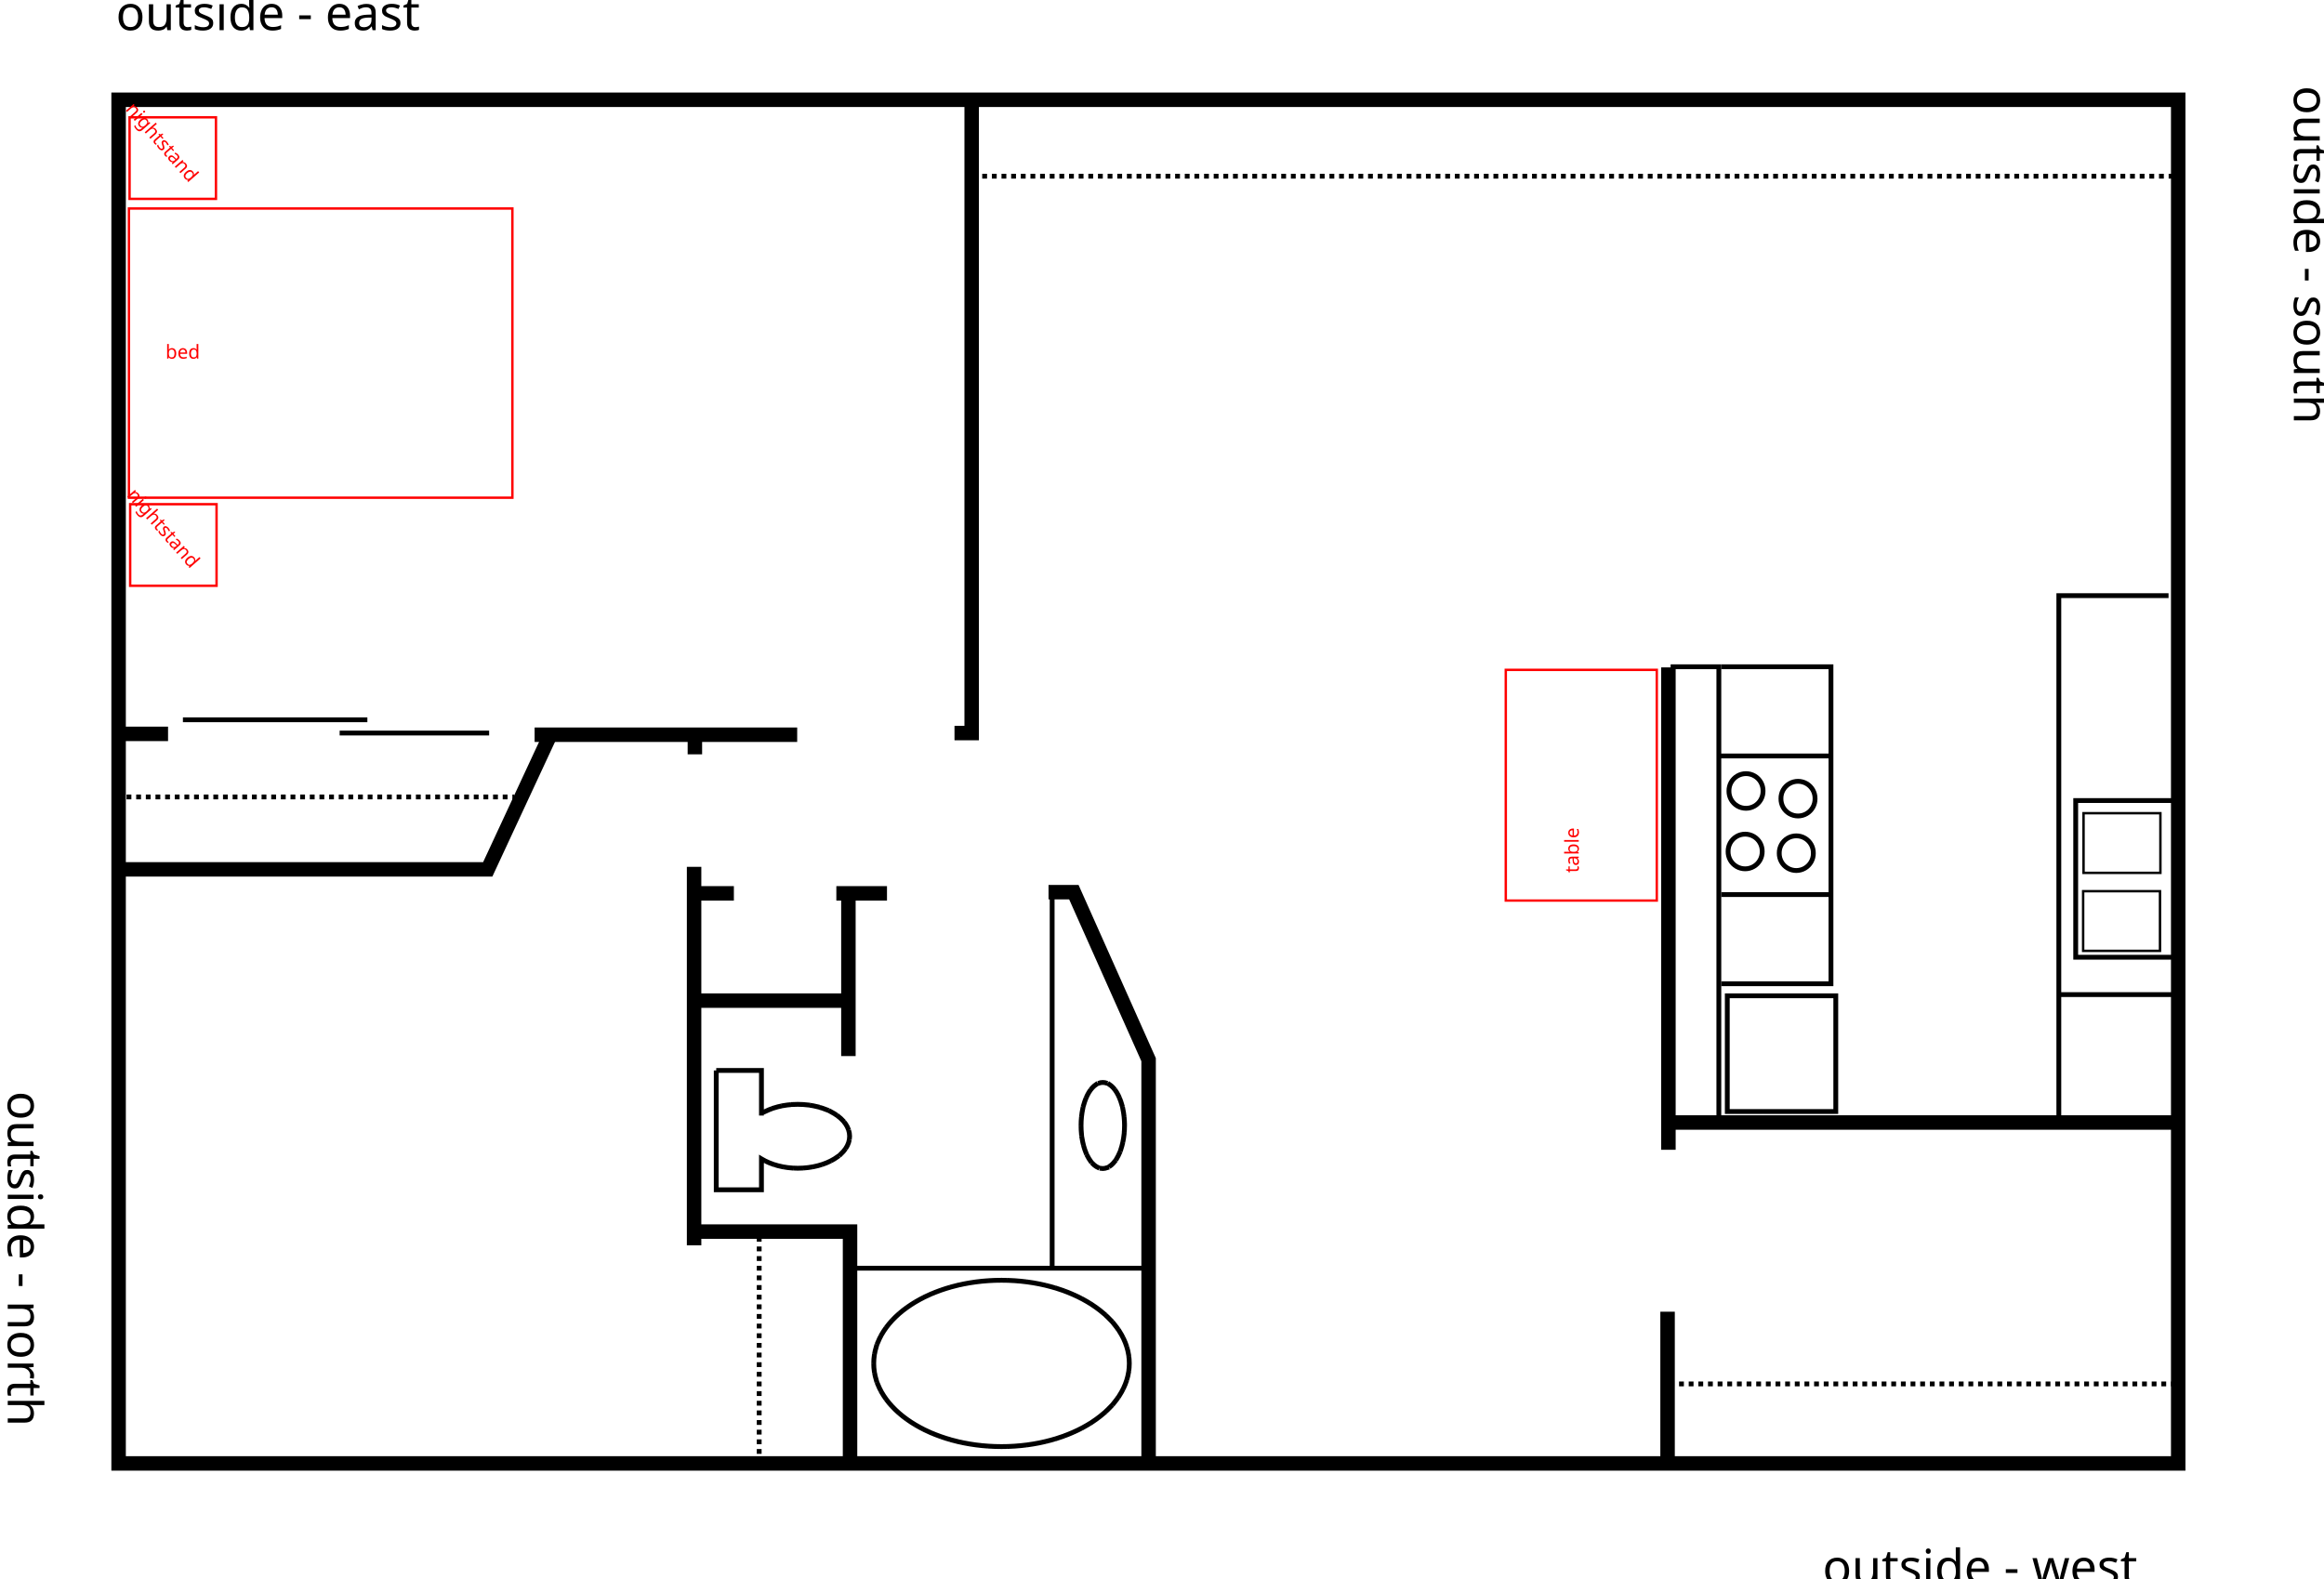
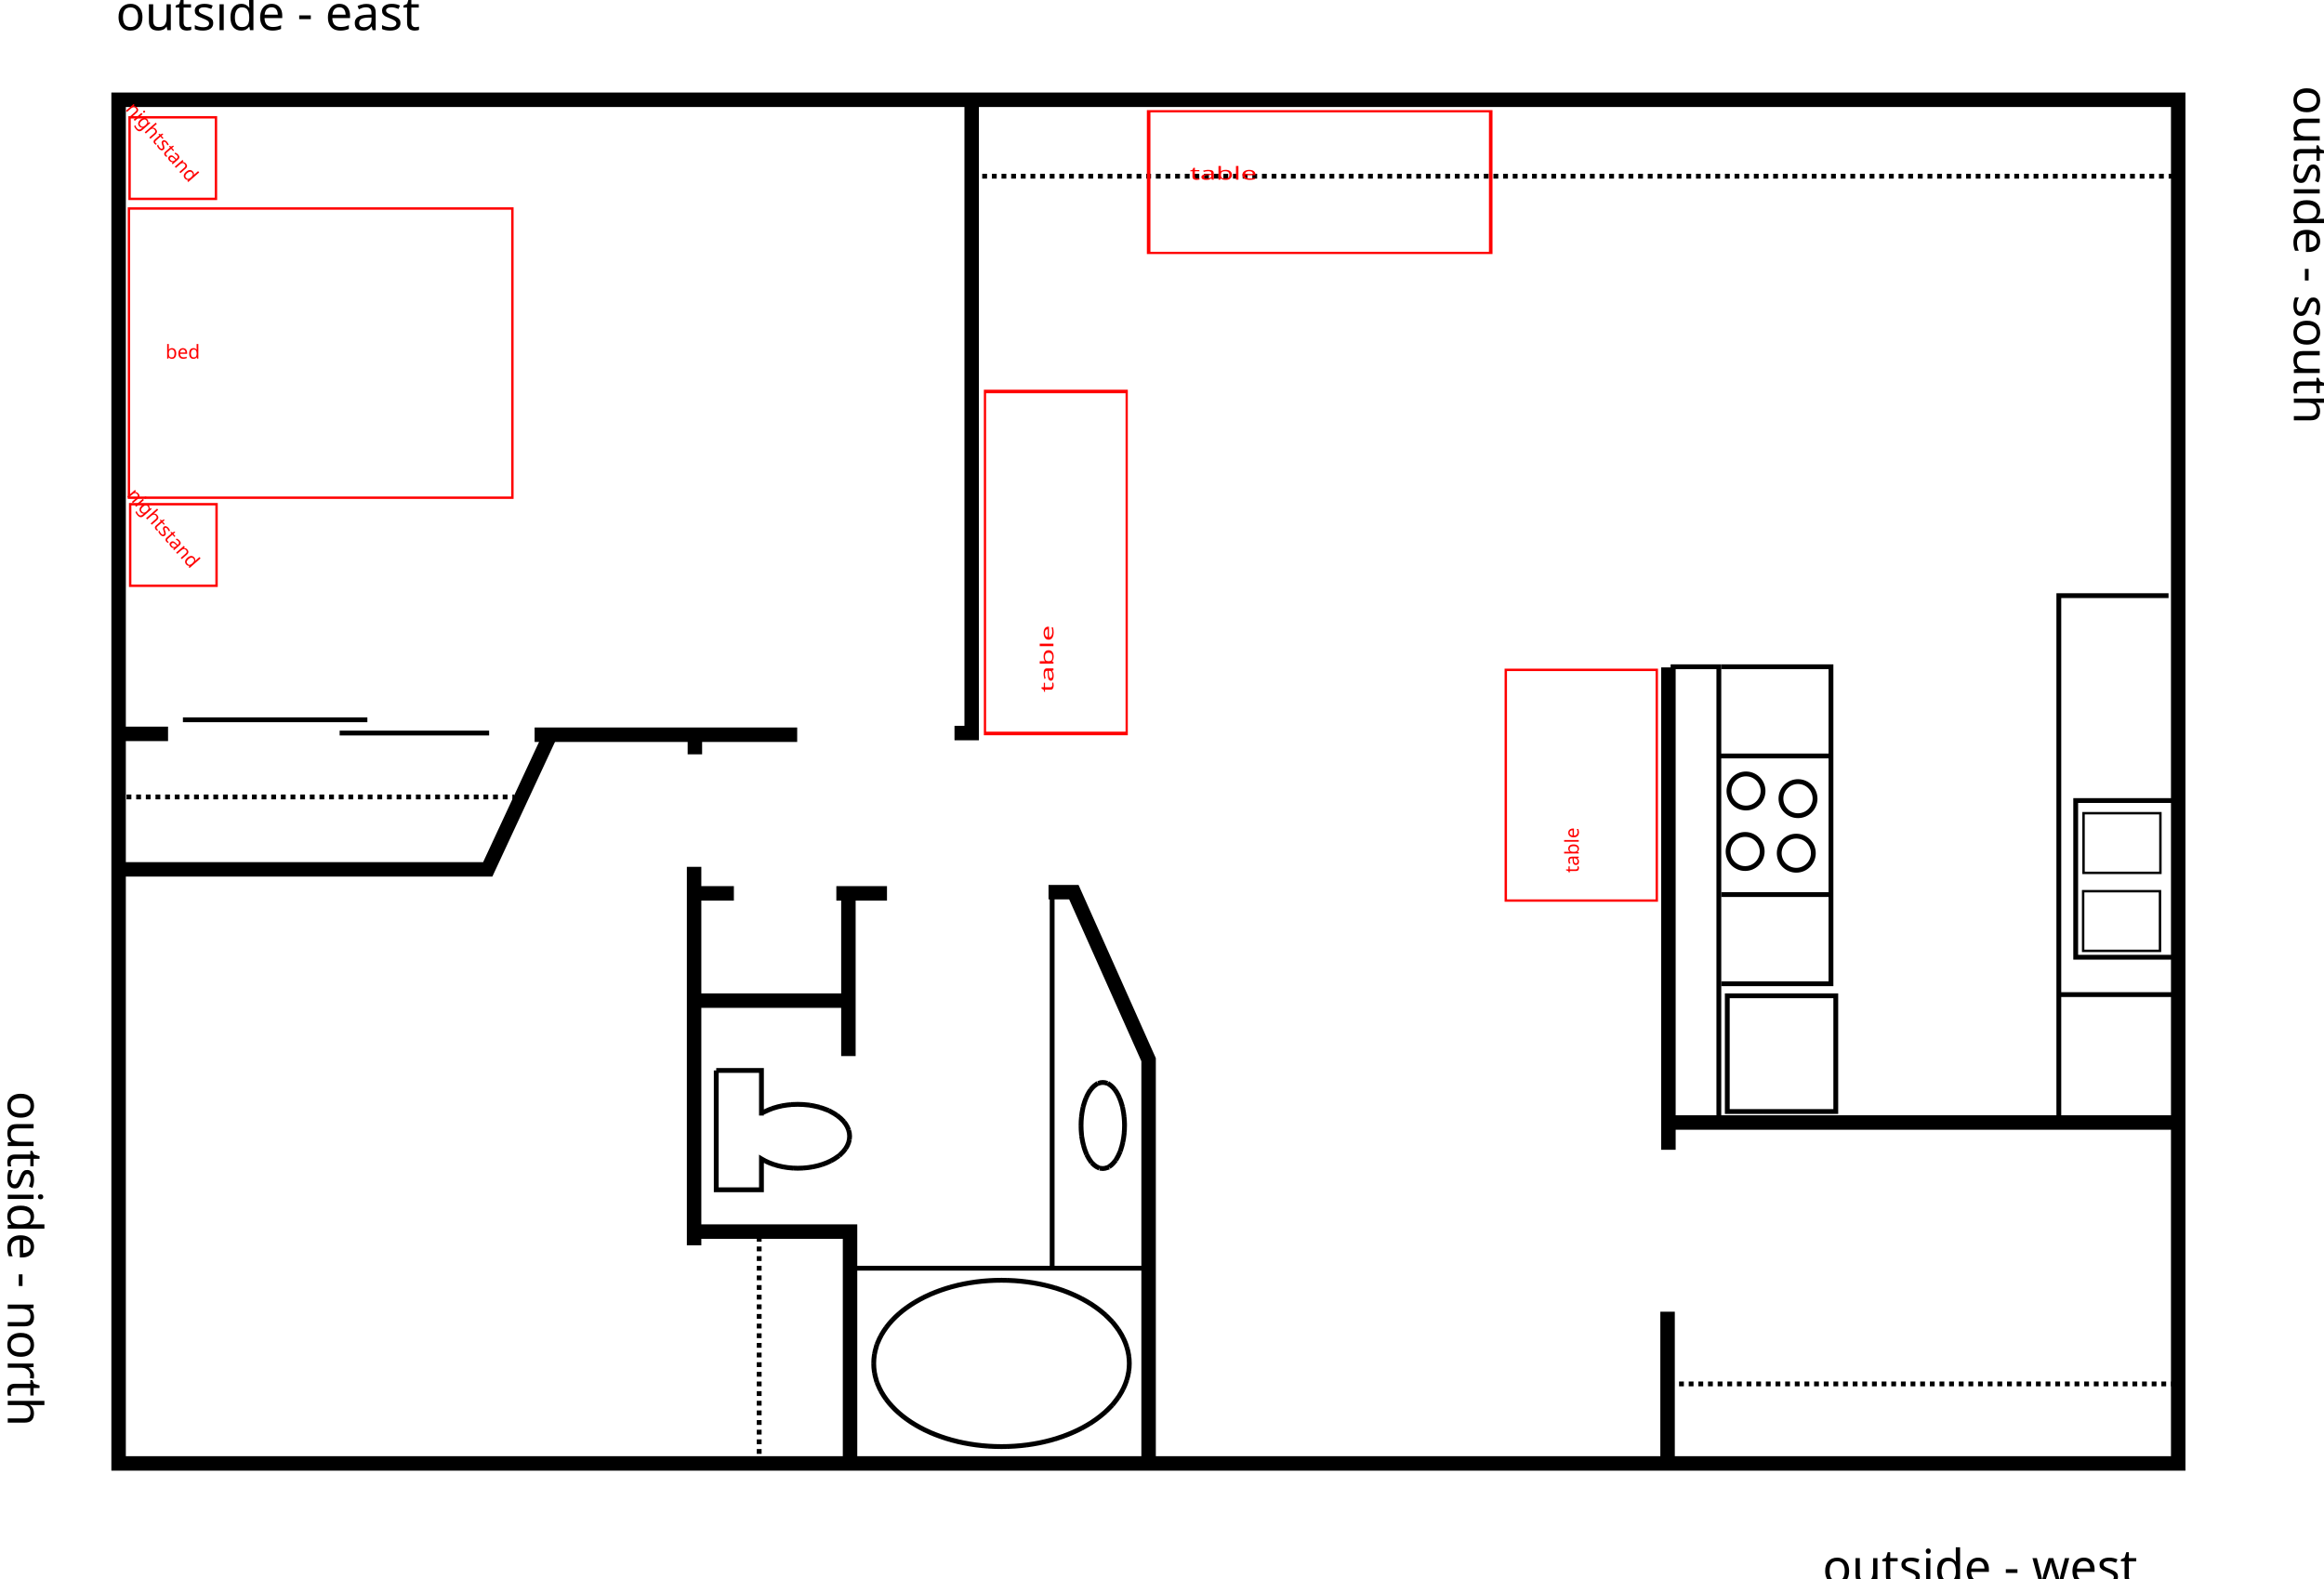
<svg xmlns="http://www.w3.org/2000/svg" width="484.281" height="328.952" id="svg2816" version="1.1">
  <defs id="defs2818">
    </defs>
  <g id="layer1" style="display:inline" transform="translate(23.29284,326.6851)">
    <path style="fill:none;stroke:#000000;stroke-width:1px;stroke-linecap:butt;stroke-linejoin:miter;stroke-opacity:1" d="m 0,537.184 120.208,0" id="path2826" />
  </g>
  <g id="layer2" transform="translate(23.29284,326.6851)" />
  <g id="layer3" transform="translate(23.29284,326.6851)">
    <text xml:space="preserve" style="font-size:10.049px;font-style:normal;font-variant:normal;font-weight:normal;font-stretch:normal;text-align:center;text-anchor:middle;fill:#000000;fill-opacity:1;stroke:none;display:inline;font-family:monofur;-inkscape-font-specification:monofur" x="39.083" y="-320.404" id="text2836">
      <tspan id="tspan2838" x="39.083" y="-320.404">outside - east</tspan>
    </text>
-     <path style="fill:none;stroke:#000000;stroke-width:1;stroke-linecap:square;stroke-linejoin:miter;stroke-miterlimit:4;stroke-opacity:1;stroke-dasharray:none;stroke-dashoffset:0;display:inline" id="path3832" d="m 342.593,-162.801 a 3.536,3.536 0 1 1 -7.071,0 3.536,3.536 0 1 1 7.071,0 z" transform="matrix(1.004901,0,0,1.004901,-0.176356,1.77871)" />
-     <path style="fill:none;stroke:#000000;stroke-width:1;stroke-linecap:square;stroke-linejoin:miter;stroke-miterlimit:4;stroke-opacity:1;stroke-dasharray:none;stroke-dashoffset:0;display:inline" id="path3832-0" d="m 342.593,-162.801 a 3.536,3.536 0 1 1 -7.071,0 3.536,3.536 0 1 1 7.071,0 z" transform="matrix(1.004901,0,0,1.004901,-0.354007,14.39136)" />
-     <path style="fill:none;stroke:#000000;stroke-width:1;stroke-linecap:square;stroke-linejoin:miter;stroke-miterlimit:4;stroke-opacity:1;stroke-dasharray:none;stroke-dashoffset:0;display:inline" id="path3832-9" d="m 342.593,-162.801 a 3.536,3.536 0 1 1 -7.071,0 3.536,3.536 0 1 1 7.071,0 z" transform="matrix(1.004901,0,0,1.004901,10.65986,3.37749)" />
-     <path style="fill:none;stroke:#000000;stroke-width:1;stroke-linecap:square;stroke-linejoin:miter;stroke-miterlimit:4;stroke-opacity:1;stroke-dasharray:none;stroke-dashoffset:0;display:inline" id="path3832-1" d="m 342.593,-162.801 a 3.536,3.536 0 1 1 -7.071,0 3.536,3.536 0 1 1 7.071,0 z" transform="matrix(1.004901,0,0,1.004901,10.30458,14.74665)" />
+     <path style="fill:none;stroke:#000000;stroke-width:1;stroke-linecap:square;stroke-linejoin:miter;stroke-miterlimit:4;stroke-opacity:1;stroke-dasharray:none;stroke-dashoffset:0;display:inline" id="path3832" d="m 342.593,-162.801 c 0,1.953 -1.583,3.536 -3.536,3.536 -1.953,0 -3.536,-1.583 -3.536,-3.536 0,-1.953 1.583,-3.536 3.536,-3.536 1.953,0 3.536,1.583 3.536,3.536 z" transform="matrix(1.004901,0,0,1.004901,-0.176356,1.77871)" />
+     <path style="fill:none;stroke:#000000;stroke-width:1;stroke-linecap:square;stroke-linejoin:miter;stroke-miterlimit:4;stroke-opacity:1;stroke-dasharray:none;stroke-dashoffset:0;display:inline" id="path3832-0" d="m 342.593,-162.801 c 0,1.953 -1.583,3.536 -3.536,3.536 -1.953,0 -3.536,-1.583 -3.536,-3.536 0,-1.953 1.583,-3.536 3.536,-3.536 1.953,0 3.536,1.583 3.536,3.536 z" transform="matrix(1.004901,0,0,1.004901,-0.354007,14.39136)" />
+     <path style="fill:none;stroke:#000000;stroke-width:1;stroke-linecap:square;stroke-linejoin:miter;stroke-miterlimit:4;stroke-opacity:1;stroke-dasharray:none;stroke-dashoffset:0;display:inline" id="path3832-9" d="m 342.593,-162.801 c 0,1.953 -1.583,3.536 -3.536,3.536 -1.953,0 -3.536,-1.583 -3.536,-3.536 0,-1.953 1.583,-3.536 3.536,-3.536 1.953,0 3.536,1.583 3.536,3.536 z" transform="matrix(1.004901,0,0,1.004901,10.65986,3.37749)" />
+     <path style="fill:none;stroke:#000000;stroke-width:1;stroke-linecap:square;stroke-linejoin:miter;stroke-miterlimit:4;stroke-opacity:1;stroke-dasharray:none;stroke-dashoffset:0;display:inline" id="path3832-1" d="m 342.593,-162.801 c 0,1.953 -1.583,3.536 -3.536,3.536 -1.953,0 -3.536,-1.583 -3.536,-3.536 0,-1.953 1.583,-3.536 3.536,-3.536 1.953,0 3.536,1.583 3.536,3.536 z" transform="matrix(1.004901,0,0,1.004901,10.30458,14.74665)" />
    <text xml:space="preserve" style="font-size:10.049px;font-style:normal;font-variant:normal;font-weight:normal;font-stretch:normal;text-align:center;text-anchor:middle;fill:#000000;fill-opacity:1;stroke:none;display:inline;font-family:monofur;-inkscape-font-specification:monofur" x="-267.013" y="-454.708" id="text2836-3" transform="matrix(0,1,-1,0,0,0)">
      <tspan id="tspan2838-2" x="-267.013" y="-454.708">outside - south</tspan>
    </text>
    <text xml:space="preserve" style="font-size:10.049px;font-style:normal;font-variant:normal;font-weight:normal;font-stretch:normal;text-align:center;text-anchor:middle;fill:#000000;fill-opacity:1;stroke:none;display:inline;font-family:monofur;-inkscape-font-specification:monofur" x="395.845" y="3.466" id="text2836-31">
      <tspan id="tspan2838-7" x="395.845" y="3.466">outside - west</tspan>
    </text>
    <text xml:space="preserve" style="font-size:10.049px;font-style:normal;font-variant:normal;font-weight:normal;font-stretch:normal;text-align:center;text-anchor:middle;fill:#000000;fill-opacity:1;stroke:none;display:inline;font-family:monofur;-inkscape-font-specification:monofur" x="-57.769" y="21.681" id="text2836-4" transform="matrix(0,1,-1,0,0,0)">
      <tspan id="tspan2838-73" x="-57.769" y="21.681">outside - north</tspan>
    </text>
    <rect style="fill:none;stroke:#000000;stroke-width:3.015;stroke-linecap:square;stroke-linejoin:miter;stroke-miterlimit:4;stroke-opacity:1;stroke-dasharray:none" id="rect3734" width="429.186" height="284.229" x="1.422" y="-305.888" />
    <path style="fill:none;stroke:#000000;stroke-width:3.015;stroke-linecap:butt;stroke-linejoin:miter;stroke-miterlimit:4;stroke-opacity:1;stroke-dasharray:none" d="m 1.245,-173.722 10.481,0" id="path3736" />
    <path style="fill:none;stroke:#000000;stroke-width:3.015;stroke-linecap:butt;stroke-linejoin:miter;stroke-miterlimit:4;stroke-opacity:1;stroke-dasharray:none" d="m 2.133,-145.477 76.209,0 12.968,-27.89" id="path3738" />
    <path style="fill:none;stroke:#000000;stroke-width:3.015;stroke-linecap:butt;stroke-linejoin:miter;stroke-miterlimit:4;stroke-opacity:1;stroke-dasharray:none" d="m 88.112,-173.544 54.714,0" id="path3740" />
    <path style="fill:none;stroke:#000000;stroke-width:3.015;stroke-linecap:butt;stroke-linejoin:miter;stroke-miterlimit:4;stroke-opacity:1;stroke-dasharray:none" d="m 121.509,-173.544 0,4.086" id="path3742" />
    <path style="fill:none;stroke:#000000;stroke-width:3.015;stroke-linecap:butt;stroke-linejoin:miter;stroke-miterlimit:4;stroke-opacity:1;stroke-dasharray:none" d="m 121.343,-67.122 0,-78.885" id="path3744" />
    <path style="fill:none;stroke:#000000;stroke-width:3.015;stroke-linecap:butt;stroke-linejoin:miter;stroke-miterlimit:4;stroke-opacity:1;stroke-dasharray:none" d="m 129.634,-140.48 -8.039,0" id="path3746" />
    <path style="fill:none;stroke:#000000;stroke-width:3.015;stroke-linecap:butt;stroke-linejoin:miter;stroke-miterlimit:4;stroke-opacity:1;stroke-dasharray:none" d="m 121.594,-118.121 32.157,0" id="path3748" />
    <path style="fill:none;stroke:#000000;stroke-width:3.015;stroke-linecap:butt;stroke-linejoin:miter;stroke-miterlimit:4;stroke-opacity:1;stroke-dasharray:none" d="m 153.5,-106.564 0,-34.167" id="path3750" />
    <path style="fill:none;stroke:#000000;stroke-width:3.015;stroke-linecap:butt;stroke-linejoin:miter;stroke-miterlimit:4;stroke-opacity:1;stroke-dasharray:none" d="m 150.988,-140.48 10.551,0" id="path3752" />
    <path style="fill:none;stroke:#000000;stroke-width:3.015;stroke-linecap:butt;stroke-linejoin:miter;stroke-miterlimit:4;stroke-opacity:1;stroke-dasharray:none" d="m 121.687,-69.979 32.153,0 0,48.674" id="path3754" />
    <path style="fill:none;stroke:#000000;stroke-width:3.015;stroke-linecap:butt;stroke-linejoin:miter;stroke-miterlimit:4;stroke-opacity:1;stroke-dasharray:none" d="m 216.055,-22.906 0,-82.904 -15.576,-34.92 -5.276,0" id="path3756" />
    <path style="fill:none;stroke:#000000;stroke-width:3.015;stroke-linecap:butt;stroke-linejoin:miter;stroke-miterlimit:4;stroke-opacity:1;stroke-dasharray:none" d="m 324.2,-22.193 0,-31.088" id="path3758" />
    <path style="fill:none;stroke:#000000;stroke-width:3.015;stroke-linecap:butt;stroke-linejoin:miter;stroke-miterlimit:4;stroke-opacity:1;stroke-dasharray:none" d="m 324.378,-187.578 0,100.546" id="path3760" />
    <path style="fill:none;stroke:#000000;stroke-width:3.015;stroke-linecap:butt;stroke-linejoin:miter;stroke-miterlimit:4;stroke-opacity:1;stroke-dasharray:none" d="m 324.775,-92.717 105.479,0" id="path3762" />
    <path style="fill:none;stroke:#000000;stroke-width:3.015;stroke-linecap:butt;stroke-linejoin:miter;stroke-miterlimit:4;stroke-opacity:1;stroke-dasharray:none" d="m 175.608,-173.893 3.58,0 0,-130.575" id="path3765" />
    <path style="fill:none;stroke:#000000;stroke-width:1.005px;stroke-linecap:butt;stroke-linejoin:miter;stroke-opacity:1" d="m 154.568,-62.349 61.801,0" id="path3767" />
    <path style="fill:none;stroke:#000000;stroke-width:1.005px;stroke-linecap:butt;stroke-linejoin:miter;stroke-opacity:1" d="m 195.957,-62.6 0,-77.377" id="path3769" />
    <path style="fill:none;stroke:#000000;stroke-width:1.005px;stroke-linecap:butt;stroke-linejoin:miter;stroke-opacity:1" d="m 14.824,-176.656 38.437,0" id="path3771" />
    <path style="fill:none;stroke:#000000;stroke-width:1.005px;stroke-linecap:butt;stroke-linejoin:miter;stroke-opacity:1" d="m 47.483,-173.893 31.152,0" id="path3773" />
    <path style="fill:none;stroke:#000000;stroke-width:1.005px;stroke-linecap:butt;stroke-linejoin:miter;stroke-opacity:1" d="m 334.885,-93.249 0,-94.461 -10.049,0" id="path3775" />
    <path style="fill:none;stroke:#000000;stroke-width:1.005px;stroke-linecap:butt;stroke-linejoin:miter;stroke-opacity:1" d="m 335.387,-187.71 22.862,0 0,66.072 -22.862,0" id="path3777" />
    <path style="fill:none;stroke:#000000;stroke-width:1.005px;stroke-linecap:butt;stroke-linejoin:miter;stroke-opacity:1" d="m 335.387,-140.228 23.113,0" id="path3779" />
    <path style="fill:none;stroke:#000000;stroke-width:1.005px;stroke-linecap:butt;stroke-linejoin:miter;stroke-opacity:1" d="m 357.997,-169.119 -22.861,0" id="path3781" />
    <path style="fill:none;stroke:#000000;stroke-width:1.005px;stroke-linecap:butt;stroke-linejoin:miter;stroke-opacity:1" d="m 428.592,-202.532 -22.861,0 0,109.283" id="path3783" />
    <path style="fill:none;stroke:#000000;stroke-width:1.005px;stroke-linecap:butt;stroke-linejoin:miter;stroke-opacity:1" d="m 430.099,-119.377 -24.369,0" id="path3785" />
    <path style="fill:none;stroke:#000000;stroke-width:1.005px;stroke-linecap:butt;stroke-linejoin:miter;stroke-opacity:1" d="m 430.35,-159.824 -21.103,0 0,32.659 21.857,0" id="path3787" />
    <rect style="fill:none;stroke:#000000;stroke-width:0.502;stroke-linecap:square;stroke-linejoin:miter;stroke-miterlimit:4;stroke-opacity:1;stroke-dasharray:none" id="rect3789" width="16.016" height="12.436" x="410.88" y="-157.186" />
    <rect style="fill:none;stroke:#000000;stroke-width:0.502;stroke-linecap:square;stroke-linejoin:miter;stroke-miterlimit:4;stroke-opacity:1;stroke-dasharray:none" id="rect3789-2" width="16.016" height="12.436" x="410.797" y="-140.93" />
    <path style="fill:none;stroke:#000000;stroke-width:1.005;stroke-linecap:butt;stroke-linejoin:miter;stroke-miterlimit:4;stroke-opacity:1;stroke-dasharray:1.005, 1.005;stroke-dashoffset:0" d="m 1.067,-160.576 82.782,0" id="path3813" />
    <path style="fill:none;stroke:#000000;stroke-width:1.005;stroke-linecap:butt;stroke-linejoin:miter;stroke-miterlimit:4;stroke-opacity:1;stroke-dasharray:1.005, 1.005;stroke-dashoffset:0" d="m 179.376,-289.959 251.728,0" id="path3815" />
    <path style="fill:none;stroke:#000000;stroke-width:1.005;stroke-linecap:butt;stroke-linejoin:miter;stroke-miterlimit:4;stroke-opacity:1;stroke-dasharray:1.005, 1.005;stroke-dashoffset:0" d="m 324.584,-38.231 106.017,0" id="path3817" />
    <rect style="fill:none;stroke:#000000;stroke-width:1.005;stroke-linecap:square;stroke-linejoin:miter;stroke-miterlimit:4;stroke-opacity:1;stroke-dasharray:1.005, 1.005;stroke-dashoffset:0" id="rect3819" width="22.61" height="24.118" x="336.643" y="-119.126" />
    <path style="fill:none;stroke:#000000;stroke-width:1.005;stroke-linecap:square;stroke-linejoin:miter;stroke-miterlimit:4;stroke-opacity:1;stroke-dasharray:1.005, 1.005;stroke-dashoffset:0" d="m 125.959,-103.568 0,24.871 9.421,0 0,-6.438 c 1.95,1.184 4.615,1.947 7.568,1.947 5.966,0 10.803,-2.981 10.803,-6.657 0,-3.677 -4.837,-6.657 -10.803,-6.657 -2.953,0 -5.618,0.732 -7.568,1.916 l 0,-8.981 -9.421,0 z" id="path3821" />
-     <path style="fill:none;stroke:#000000;stroke-width:1;stroke-linecap:square;stroke-linejoin:miter;stroke-miterlimit:4;stroke-opacity:1;stroke-dasharray:1, 1;stroke-dashoffset:0" id="path3826" d="m 210.187,-93.77 a 4.508,8.927 0 1 1 -9.016,0 4.508,8.927 0 1 1 9.016,0 z" transform="matrix(1.004901,0,0,1.004901,-0.1763562,2.133995)" />
-     <path style="fill:none;stroke:#000000;stroke-width:1;stroke-linecap:square;stroke-linejoin:miter;stroke-miterlimit:4;stroke-opacity:1;stroke-dasharray:1, 1;stroke-dashoffset:0" id="path3828" d="m 209.5,-44.388 a 26.5,17.25 0 1 1 -53,0 26.5,17.25 0 1 1 53,0 z" transform="matrix(1.004901,0,0,1.004901,1.508638,2.103516)" />
+     <path style="fill:none;stroke:#000000;stroke-width:1;stroke-linecap:square;stroke-linejoin:miter;stroke-miterlimit:4;stroke-opacity:1;stroke-dasharray:1, 1;stroke-dashoffset:0" id="path3826" d="m 210.187,-93.77 c 0,4.93 -2.018,8.927 -4.508,8.927 -2.49,0 -4.508,-3.997 -4.508,-8.927 0,-4.93 2.018,-8.927 4.508,-8.927 2.49,0 4.508,3.997 4.508,8.927 z" transform="matrix(1.004901,0,0,1.004901,-0.1763562,2.133995)" />
+     <path style="fill:none;stroke:#000000;stroke-width:1;stroke-linecap:square;stroke-linejoin:miter;stroke-miterlimit:4;stroke-opacity:1;stroke-dasharray:1, 1;stroke-dashoffset:0" id="path3828" d="m 209.5,-44.388 c 0,9.527 -11.864,17.25 -26.5,17.25 -14.636,0 -26.5,-7.723 -26.5,-17.25 0,-9.527 11.864,-17.25 26.5,-17.25 14.636,0 26.5,7.723 26.5,17.25 z" transform="matrix(1.004901,0,0,1.004901,1.508638,2.103516)" />
    <path style="fill:none;stroke:#000000;stroke-width:1.005;stroke-linecap:butt;stroke-linejoin:miter;stroke-miterlimit:4;stroke-opacity:1;stroke-dasharray:1.005, 1.005;stroke-dashoffset:0" d="m 134.909,-68.88 0,46.477" id="path3830" />
  </g>
  <g id="layer4">
    <g id="g4072" transform="translate(0,-20.85965)">
      <rect y="125.952" x="27.125" height="17" width="18" id="rect4005" style="fill:none;stroke:#ff0000;stroke-width:0.5;stroke-linecap:square;stroke-linejoin:miter;stroke-miterlimit:4;stroke-opacity:1;stroke-dasharray:none;stroke-dashoffset:0" />
      <text transform="matrix(0.6577708,0.7532182,-0.7532182,0.6577708,0,0)" id="text4038" y="61.838" x="124.634" style="font-size:4px;font-style:normal;font-variant:normal;font-weight:normal;font-stretch:normal;text-align:center;text-anchor:middle;fill:#ff0000;fill-opacity:1;stroke:none;font-family:monofur;-inkscape-font-specification:monofur" xml:space="preserve">
        <tspan y="61.838" x="124.634" id="tspan4040">nightstand</tspan>
      </text>
    </g>
    <g id="g4067">
      <rect y="24.452" x="27" height="17" width="18" id="rect4005-4" style="fill:none;stroke:#ff0000;stroke-width:0.5;stroke-linecap:square;stroke-linejoin:miter;stroke-miterlimit:4;stroke-opacity:1;stroke-dasharray:none;stroke-dashoffset:0" />
      <text transform="matrix(0.6577708,0.7532182,-0.7532182,0.6577708,0,0)" id="text4038-7" y="-4.583" x="48.146" style="font-size:4px;font-style:normal;font-variant:normal;font-weight:normal;font-stretch:normal;text-align:center;text-anchor:middle;fill:#ff0000;fill-opacity:1;stroke:none;font-family:monofur;-inkscape-font-specification:monofur" xml:space="preserve">
        <tspan y="-4.583" x="48.146" id="tspan4040-1">nightstand</tspan>
      </text>
    </g>
    <g id="g4083" transform="matrix(0,-1,1,0,192.716,450.3976)">
      <rect y="121.063" x="262.69" height="31.466" width="48.083" id="rect4077" style="fill:none;stroke:#ff0000;stroke-width:0.5;stroke-linecap:square;stroke-linejoin:miter;stroke-miterlimit:4;stroke-opacity:1;stroke-dasharray:none;stroke-dashoffset:0" />
      <text id="text4079" y="136.265" x="276.832" style="font-size:4px;font-style:normal;font-variant:normal;font-weight:normal;font-stretch:normal;text-align:center;text-anchor:middle;fill:#ff0000;fill-opacity:1;stroke:none;font-family:monofur;-inkscape-font-specification:monofur" xml:space="preserve">
        <tspan y="136.265" x="276.832" id="tspan4081">table</tspan>
      </text>
    </g>
    <g id="g4117" transform="translate(-76.72109,-52.3259)">
      <rect y="95.784" x="103.591" height="60.281" width="79.903" id="rect4111" style="fill:none;stroke:#ff0000;stroke-width:0.5;stroke-linecap:square;stroke-linejoin:miter;stroke-miterlimit:4;stroke-opacity:1;stroke-dasharray:none;stroke-dashoffset:0" />
      <text id="text4113" y="127.073" x="118.44" style="font-size:4px;font-style:normal;font-variant:normal;font-weight:normal;font-stretch:normal;text-align:center;text-anchor:middle;fill:#ff0000;fill-opacity:1;stroke:none;font-family:monofur;-inkscape-font-specification:monofur" xml:space="preserve">
        <tspan y="127.073" x="118.44" id="tspan4115">bed</tspan>
      </text>
    </g>
+     <g id="g4083-9" transform="matrix(0,-1.482469,0.9384898,0,91.63542,542.3067)">
+       <rect y="121.063" x="262.69" height="31.466" width="48.083" id="rect4077-8" style="fill:none;stroke:#ff0000;stroke-width:0.5;stroke-linecap:square;stroke-linejoin:miter;stroke-miterlimit:4;stroke-opacity:1;stroke-dasharray:none;stroke-dashoffset:0" />
+       <text id="text4079-9" y="136.265" x="276.832" style="font-size:4px;font-style:normal;font-variant:normal;font-weight:normal;font-stretch:normal;text-align:center;text-anchor:middle;fill:#ff0000;fill-opacity:1;stroke:none;font-family:monofur;-inkscape-font-specification:monofur" xml:space="preserve">
+         <tspan y="136.265" x="276.832" id="tspan4081-9">table</tspan>
+       </text>
+     </g>
+     <g id="g4083-9-1" transform="matrix(1.482469,0,0,0.9384898,-150.0709,-90.42939)">
+       <rect y="121.063" x="262.69" height="31.466" width="48.083" id="rect4077-8-5" style="fill:none;stroke:#ff0000;stroke-width:0.5;stroke-linecap:square;stroke-linejoin:miter;stroke-miterlimit:4;stroke-opacity:1;stroke-dasharray:none;stroke-dashoffset:0" />
+       <text id="text4079-9-2" y="136.265" x="276.832" style="font-size:4px;font-style:normal;font-variant:normal;font-weight:normal;font-stretch:normal;text-align:center;text-anchor:middle;fill:#ff0000;fill-opacity:1;stroke:none;font-family:monofur;-inkscape-font-specification:monofur" xml:space="preserve">
+         <tspan y="136.265" x="276.832" id="tspan4081-9-4">table</tspan>
+       </text>
+     </g>
  </g>
</svg>
